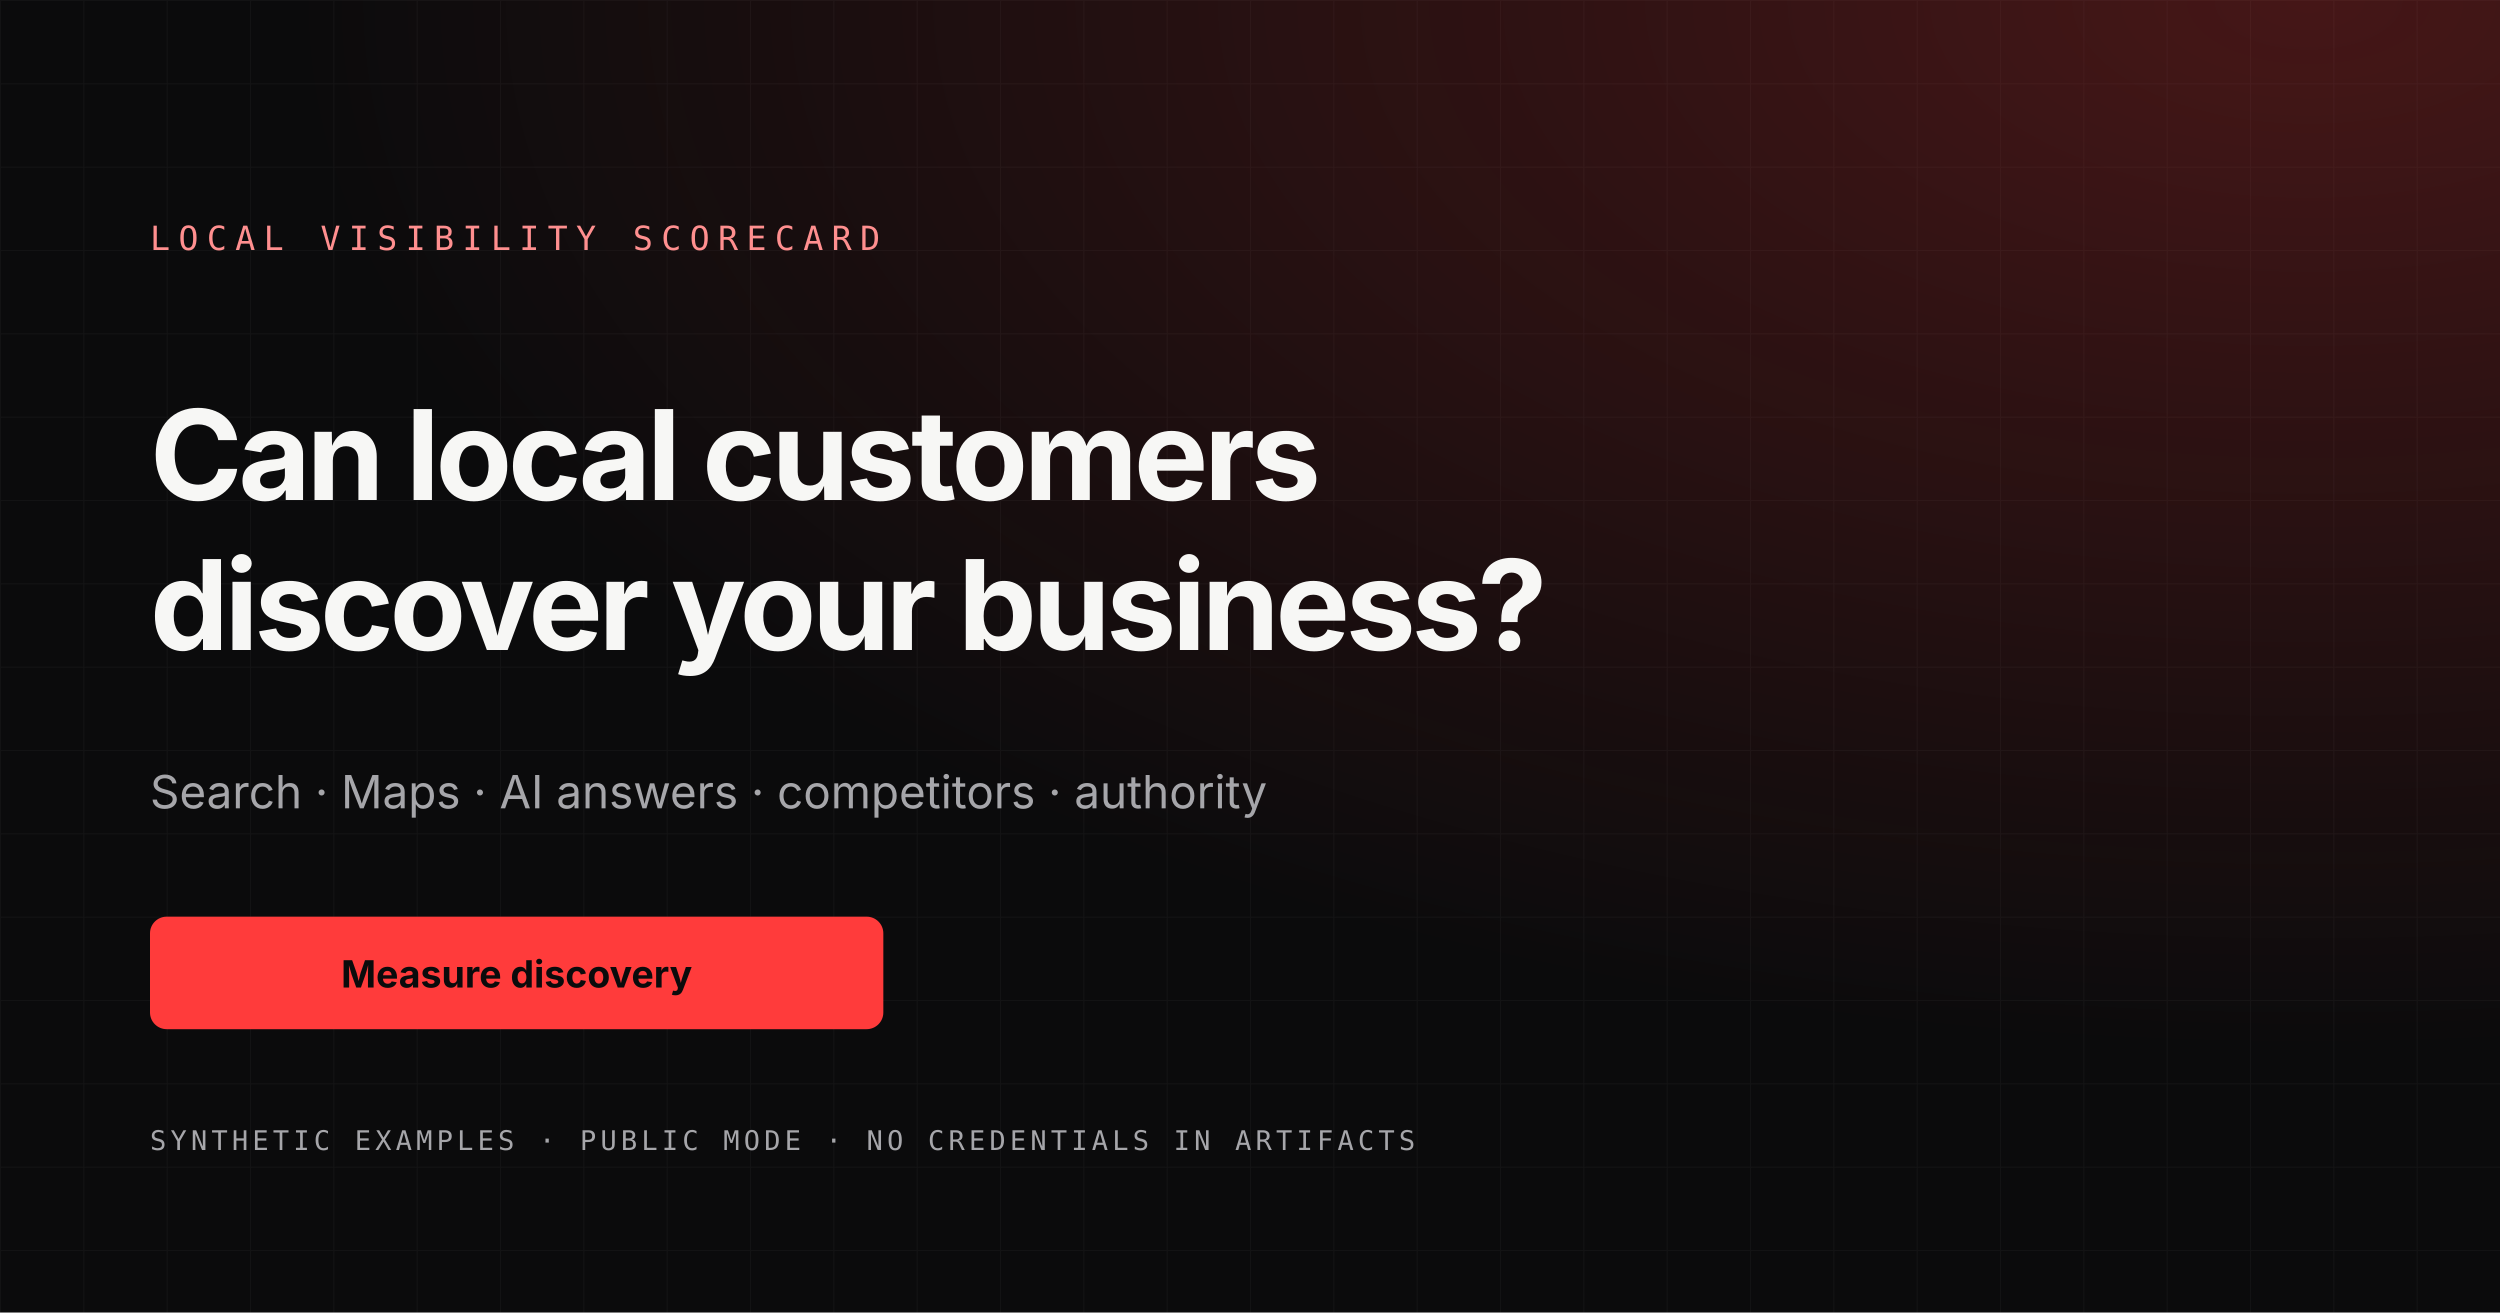
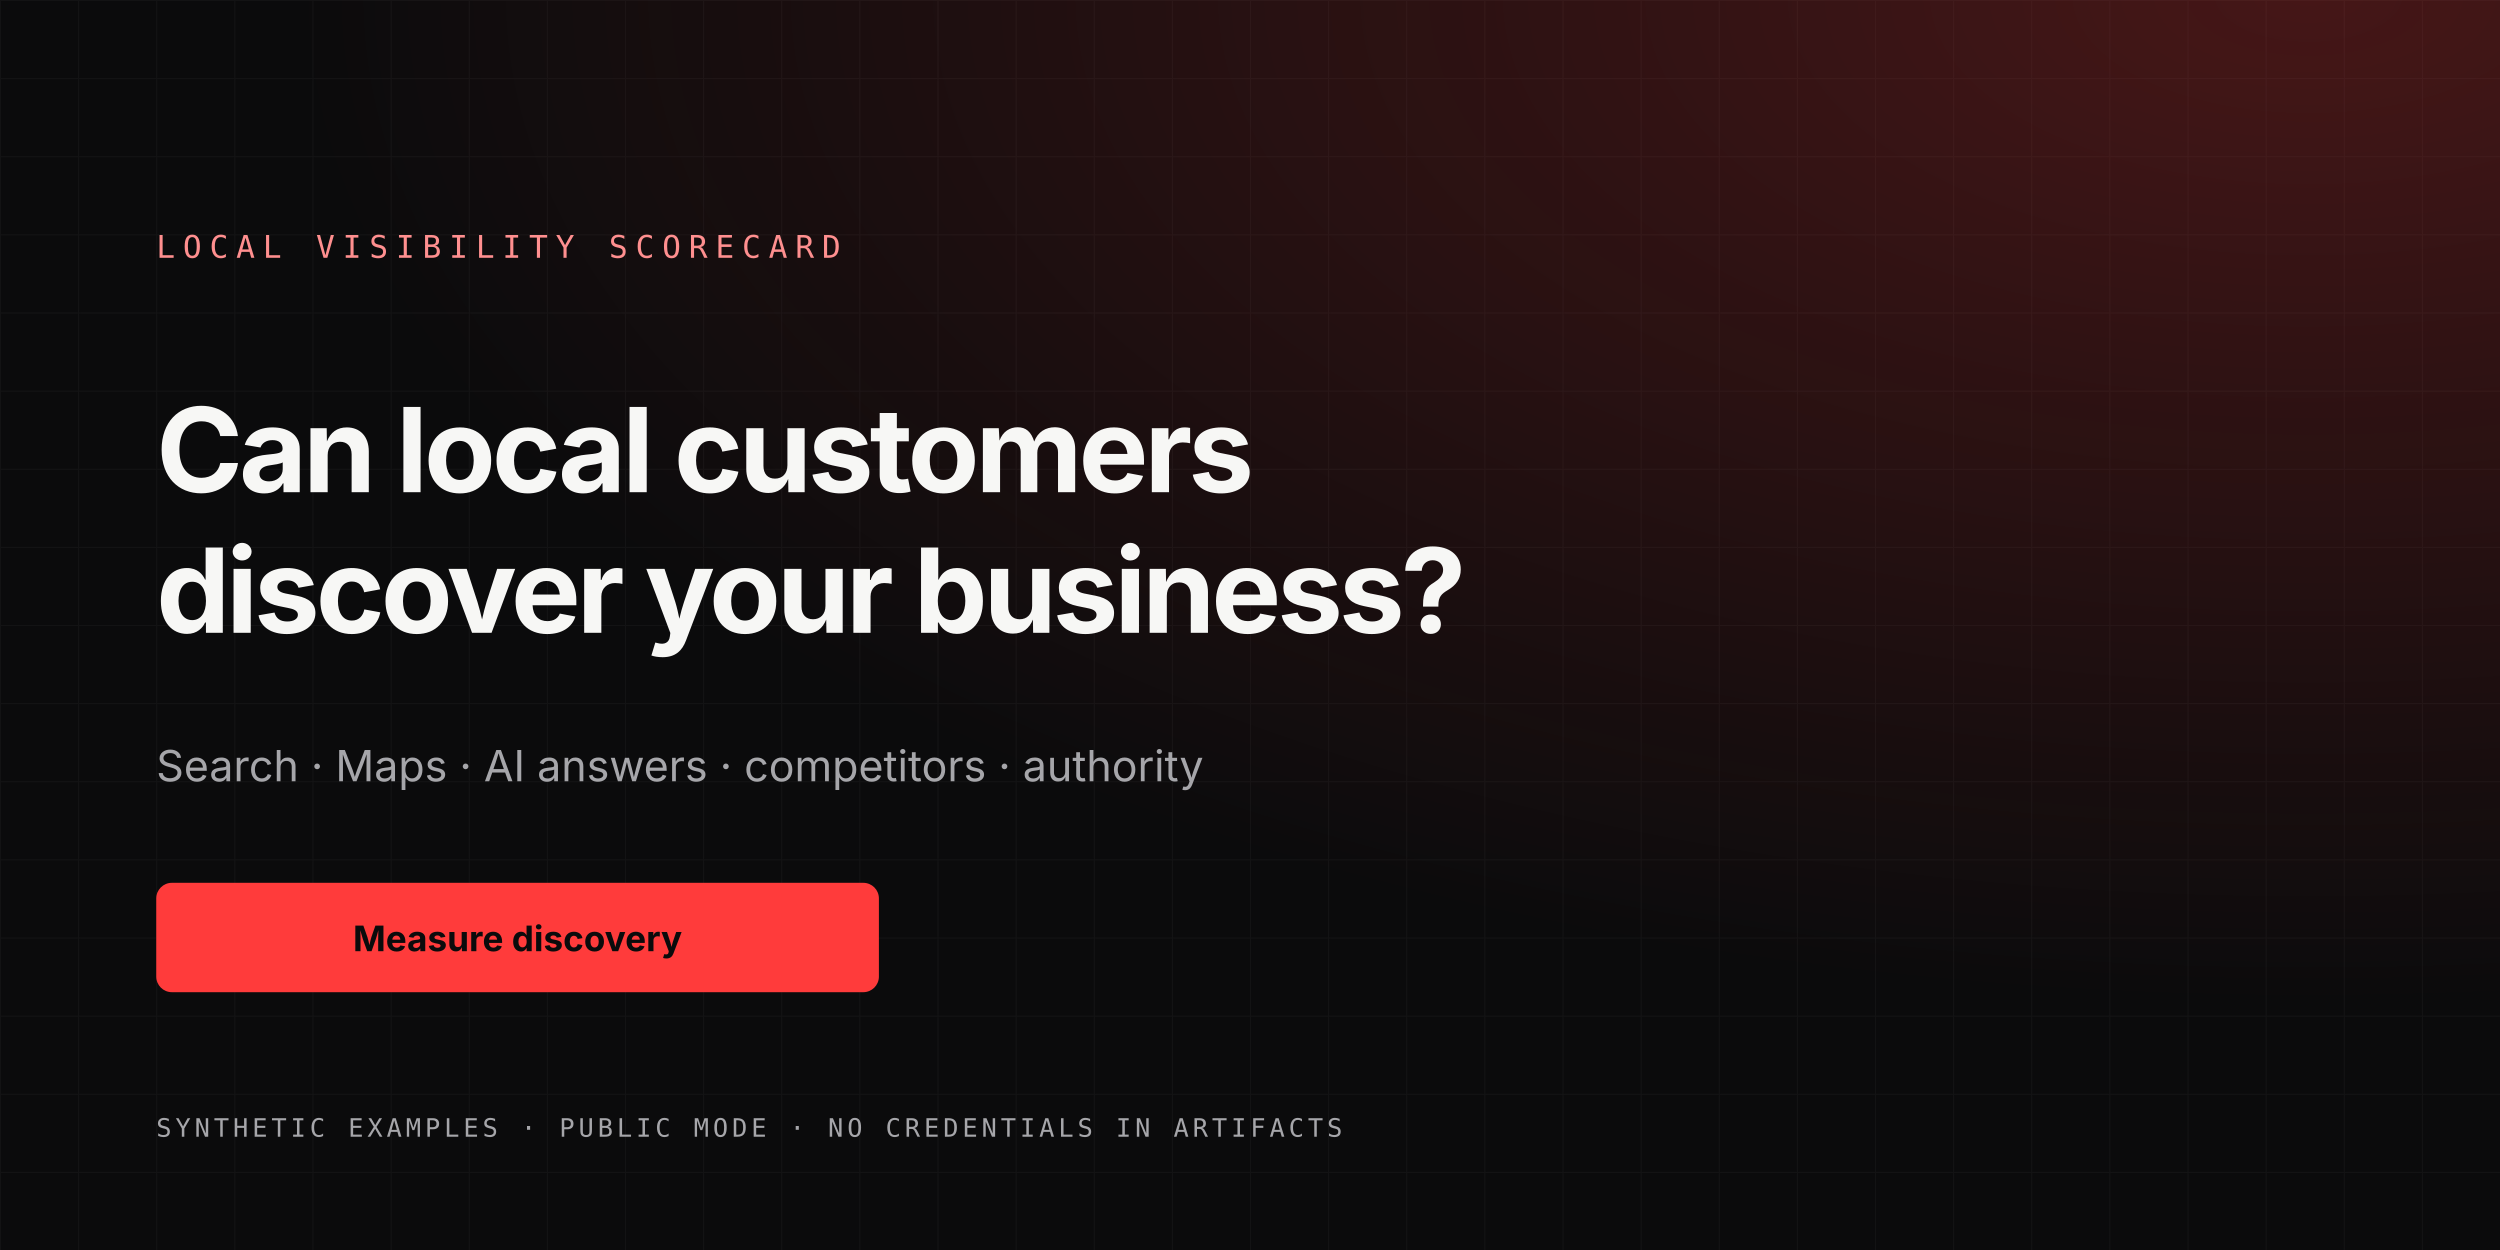
- <svg xmlns="http://www.w3.org/2000/svg" width="1200" height="630" viewBox="0 0 1200 630" role="img" aria-labelledby="title">
+ <svg xmlns="http://www.w3.org/2000/svg" width="1280" height="640" viewBox="0 0 1280 640" role="img" aria-labelledby="title">
  <defs>
    <pattern id="grid" width="40" height="40" patternUnits="userSpaceOnUse">
      <path d="M40 0H0V40" fill="none" stroke="#ffffff" stroke-opacity="0.035" stroke-width="1" />
    </pattern>
    <radialGradient id="glow" cx="92%" cy="0%" r="80%">
      <stop offset="0" stop-color="#FF3B3B" stop-opacity="0.24" />
      <stop offset="1" stop-color="#FF3B3B" stop-opacity="0" />
    </radialGradient>
  </defs>
-   <rect width="1200" height="630" fill="#0B0B0C" />
-   <rect width="1200" height="630" fill="url(#grid)" />
-   <rect width="1200" height="630" fill="url(#glow)" />
-   <text x="72" y="120" fill="#FF8F8F" font-family="ui-monospace, SFMono-Regular, Menlo, monospace" font-size="16" letter-spacing="4">LOCAL VISIBILITY SCORECARD</text>
-   <text x="72" y="240" fill="#F7F7F5" font-family="ui-sans-serif, -apple-system, BlinkMacSystemFont, Segoe UI, sans-serif" font-size="60" font-weight="700" letter-spacing="-2">Can local customers</text>
-   <text x="72" y="312" fill="#F7F7F5" font-family="ui-sans-serif, -apple-system, BlinkMacSystemFont, Segoe UI, sans-serif" font-size="60" font-weight="700" letter-spacing="-2">discover your business?</text>
-   <text x="72" y="388" fill="#A6A6AA" font-family="ui-sans-serif, -apple-system, BlinkMacSystemFont, Segoe UI, sans-serif" font-size="22">Search · Maps · AI answers · competitors · authority</text>
-   <rect x="72" y="440" width="352" height="54" rx="8" fill="#FF3B3B" />
-   <text x="248" y="474" text-anchor="middle" fill="#0B0B0C" font-family="ui-sans-serif, -apple-system, BlinkMacSystemFont, Segoe UI, sans-serif" font-size="18" font-weight="700">Measure discovery</text>
-   <text x="72" y="552" fill="#A6A6AA" font-family="ui-monospace, SFMono-Regular, Menlo, monospace" font-size="13" letter-spacing="2">SYNTHETIC EXAMPLES · PUBLIC MODE · NO CREDENTIALS IN ARTIFACTS</text>
+   <rect width="1280" height="640" fill="#0B0B0C" />
+   <rect width="1280" height="640" fill="url(#grid)" />
+   <rect width="1280" height="640" fill="url(#glow)" />
+   <text x="80" y="132" fill="#FF8F8F" font-family="ui-monospace, SFMono-Regular, Menlo, monospace" font-size="16" letter-spacing="4">LOCAL VISIBILITY SCORECARD</text>
+   <text x="80" y="252" fill="#F7F7F5" font-family="ui-sans-serif, -apple-system, BlinkMacSystemFont, Segoe UI, sans-serif" font-size="60" font-weight="700" letter-spacing="-2">Can local customers</text>
+   <text x="80" y="324" fill="#F7F7F5" font-family="ui-sans-serif, -apple-system, BlinkMacSystemFont, Segoe UI, sans-serif" font-size="60" font-weight="700" letter-spacing="-2">discover your business?</text>
+   <text x="80" y="400" fill="#A6A6AA" font-family="ui-sans-serif, -apple-system, BlinkMacSystemFont, Segoe UI, sans-serif" font-size="22">Search · Maps · AI answers · competitors · authority</text>
+   <rect x="80" y="452" width="370" height="56" rx="8" fill="#FF3B3B" />
+   <text x="265" y="487" text-anchor="middle" fill="#0B0B0C" font-family="ui-sans-serif, -apple-system, BlinkMacSystemFont, Segoe UI, sans-serif" font-size="18" font-weight="700">Measure discovery</text>
+   <text x="80" y="582" fill="#A6A6AA" font-family="ui-monospace, SFMono-Regular, Menlo, monospace" font-size="13" letter-spacing="2">SYNTHETIC EXAMPLES · PUBLIC MODE · NO CREDENTIALS IN ARTIFACTS</text>
</svg>
